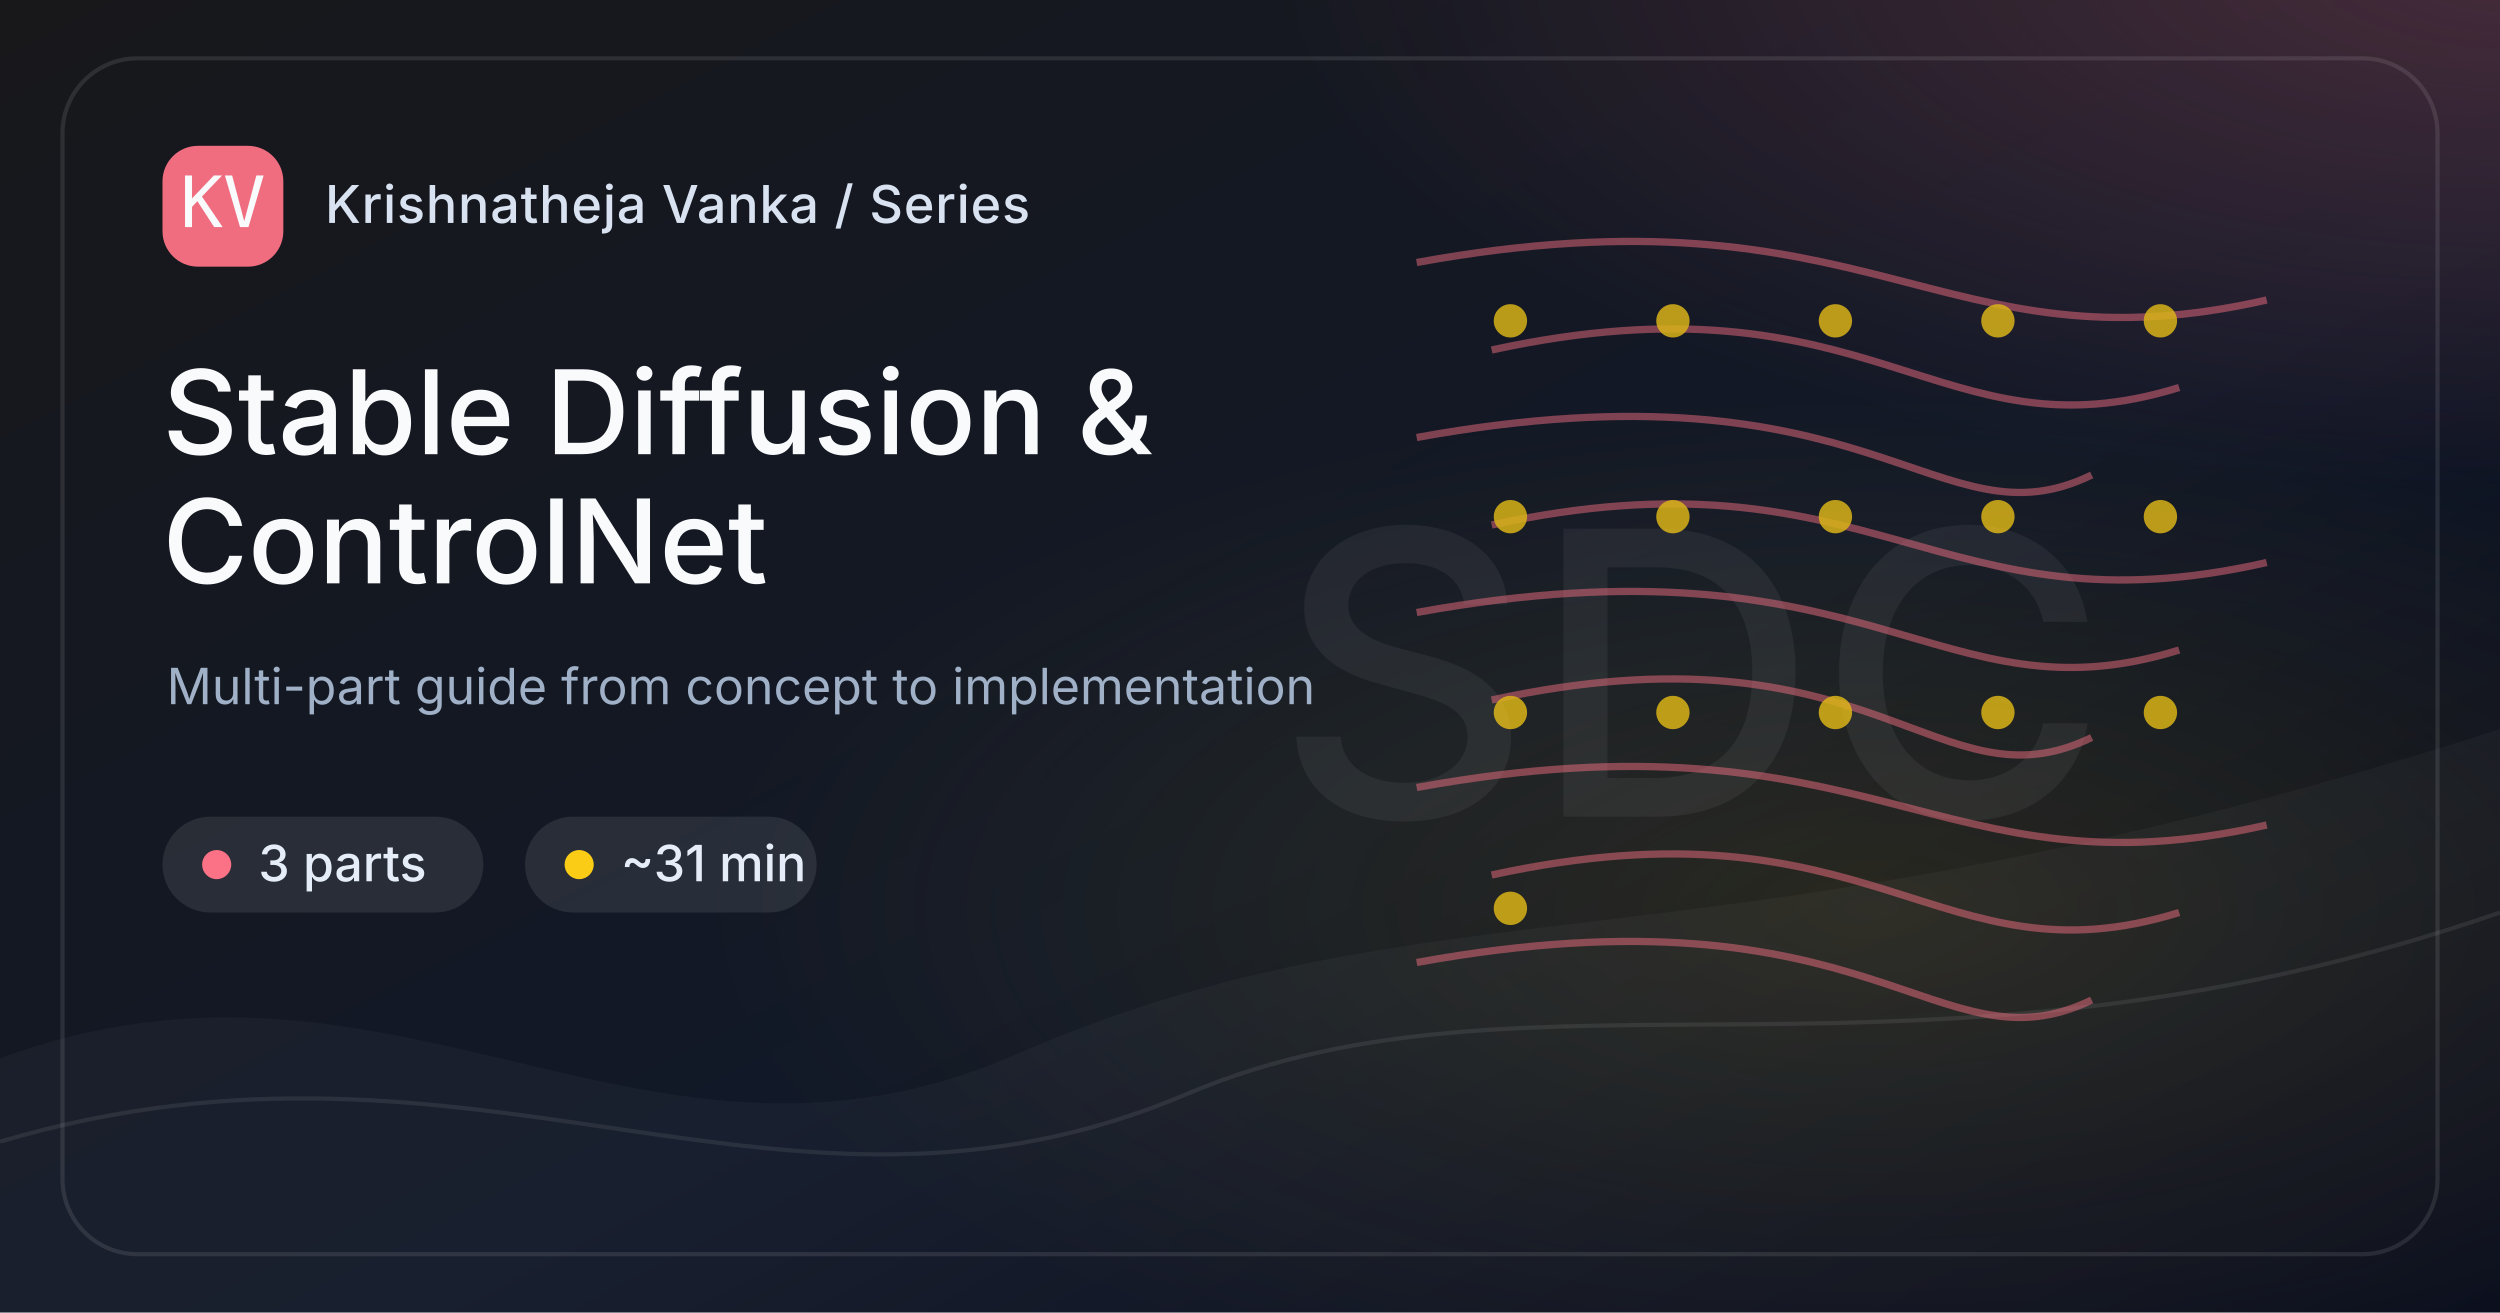
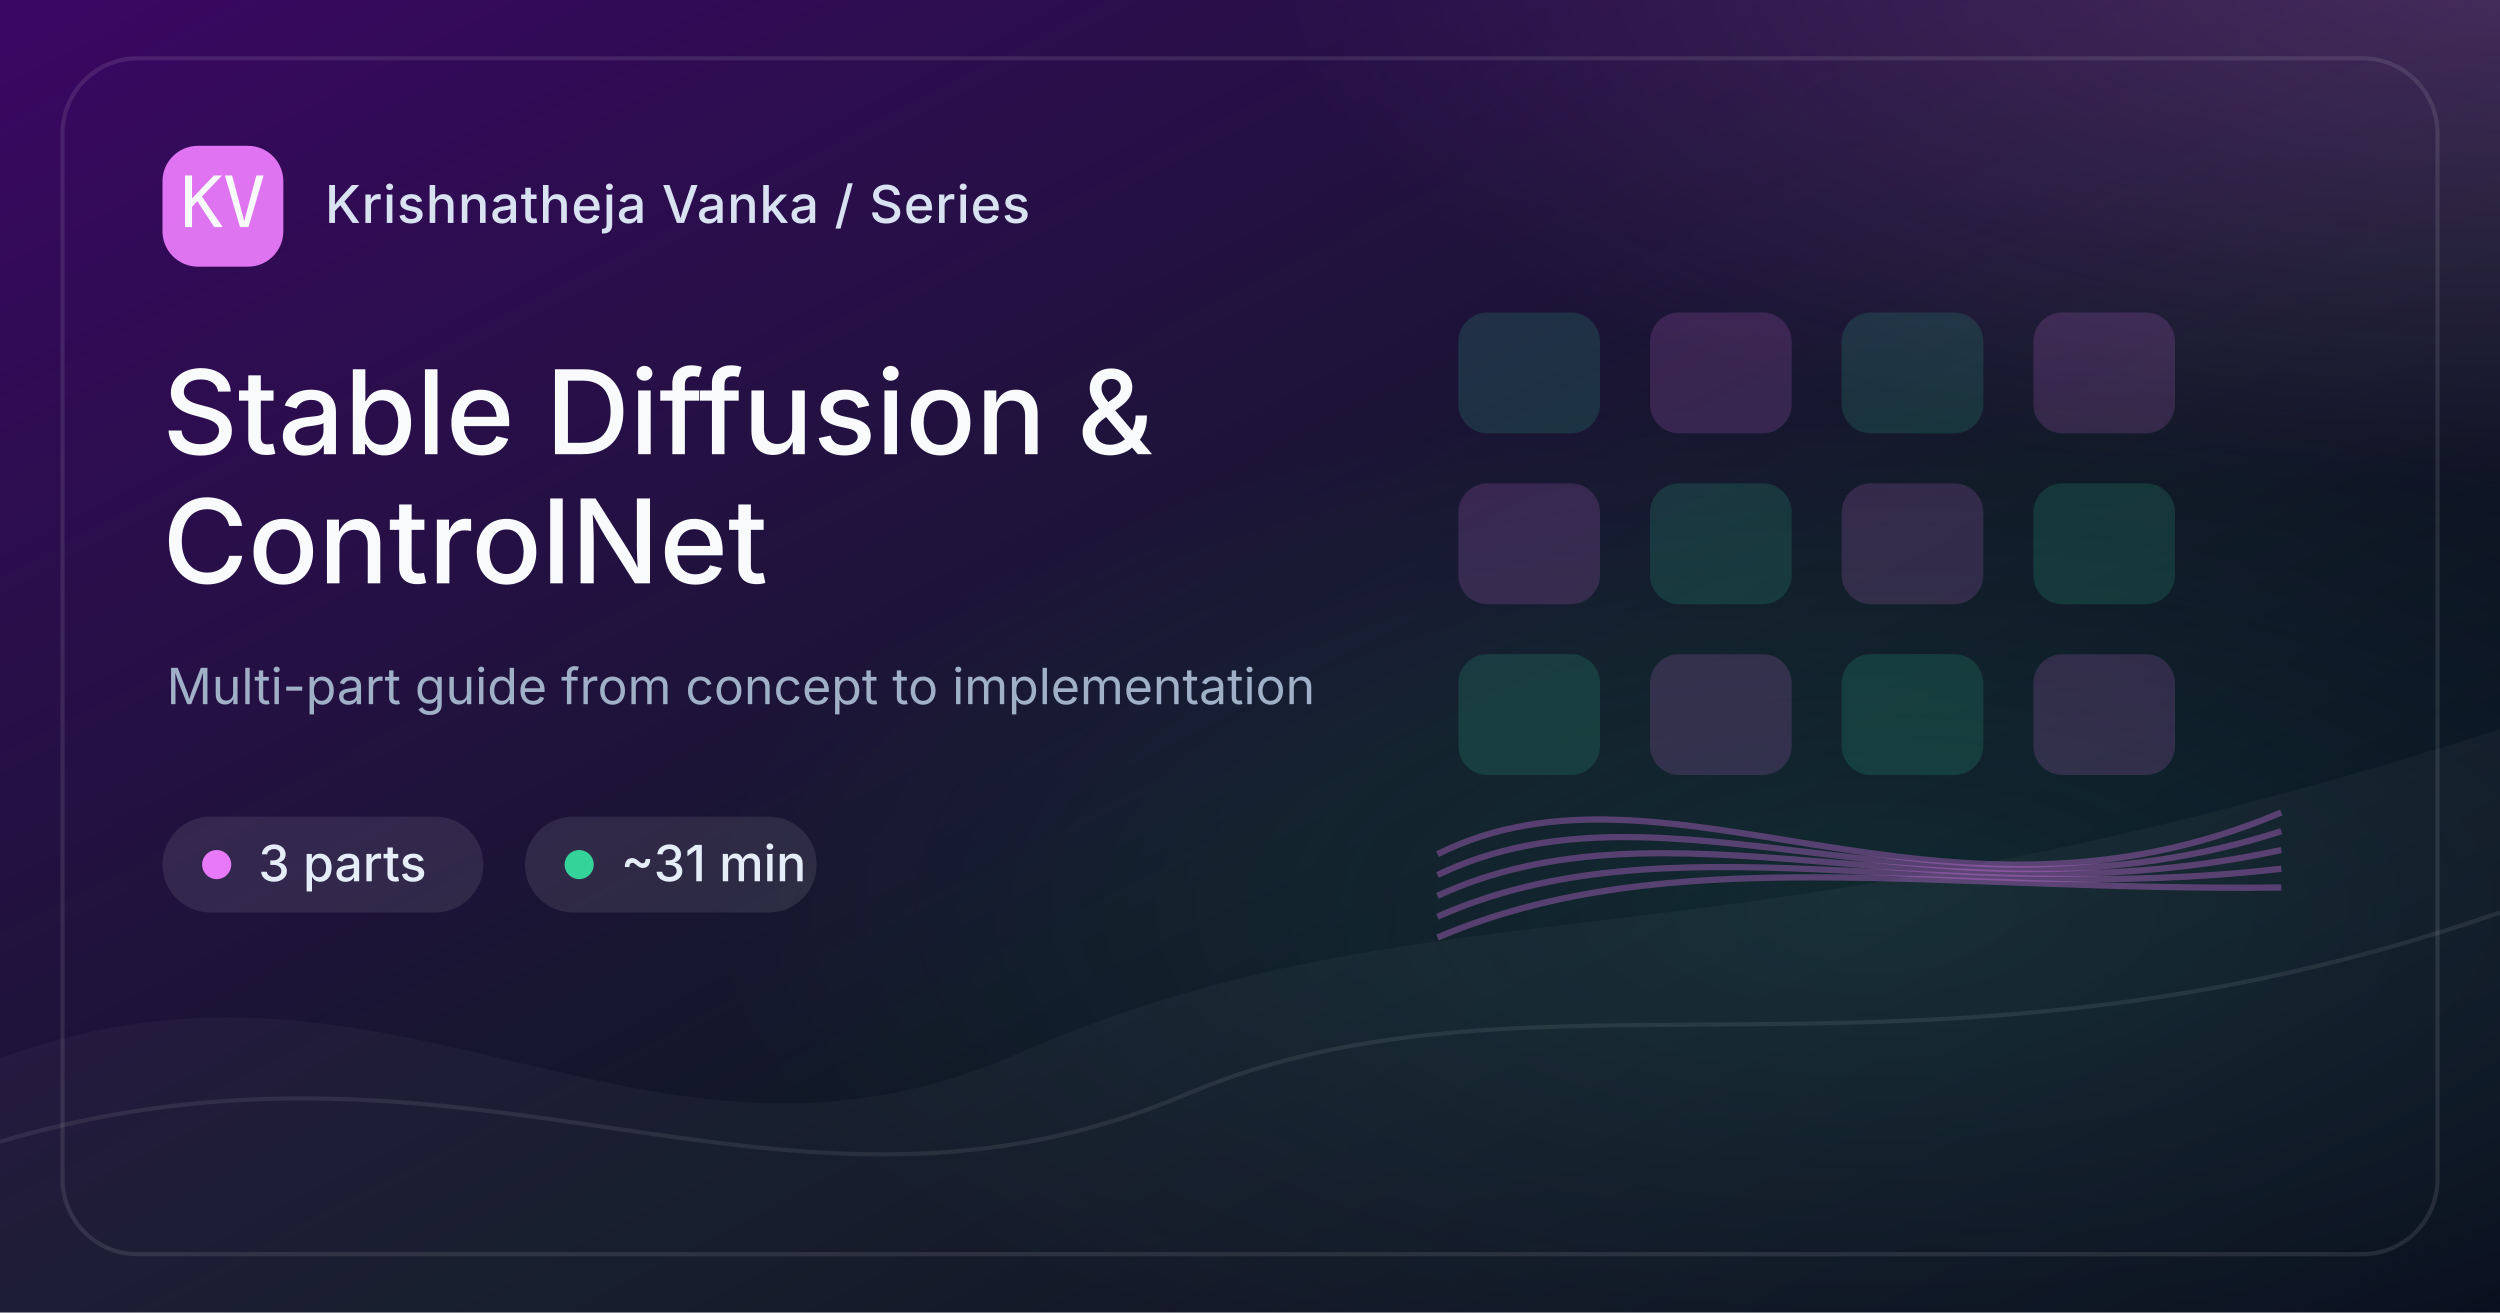
<svg xmlns="http://www.w3.org/2000/svg" width="1200" height="630" viewBox="0 0 1200 630">
  <defs>
    <linearGradient id="bg-stable-diffusion-and-controlnet" x1="0" y1="0" x2="1" y2="1">
-       <stop offset="0%" stop-color="#18181B" />
+       <stop offset="0%" stop-color="#3B0764" />
      <stop offset="58%" stop-color="#111827" />
      <stop offset="100%" stop-color="#020617" />
    </linearGradient>
    <radialGradient id="glow-a-stable-diffusion-and-controlnet" cx="50%" cy="50%" r="50%">
-       <stop offset="0%" stop-color="#FB7185" stop-opacity=".65" />
-       <stop offset="100%" stop-color="#FB7185" stop-opacity="0" />
+       <stop offset="0%" stop-color="#E879F9" stop-opacity=".65" />
+       <stop offset="100%" stop-color="#E879F9" stop-opacity="0" />
    </radialGradient>
    <radialGradient id="glow-b-stable-diffusion-and-controlnet" cx="50%" cy="50%" r="50%">
-       <stop offset="0%" stop-color="#FACC15" stop-opacity=".42" />
-       <stop offset="100%" stop-color="#FACC15" stop-opacity="0" />
+       <stop offset="0%" stop-color="#34D399" stop-opacity=".42" />
+       <stop offset="100%" stop-color="#34D399" stop-opacity="0" />
    </radialGradient>
    <style>
      .brand { font: 500 25px Inter, ui-sans-serif, system-ui, -apple-system, BlinkMacSystemFont, "Segoe UI", sans-serif; fill: #D8E2F1; letter-spacing: .4px; }
      .chip { font: 500 24px Inter, ui-sans-serif, system-ui, sans-serif; fill: #E5EDF8; }
      .title { font: 500 56px Inter, ui-sans-serif, system-ui, sans-serif; fill: #F8FAFC; letter-spacing: 0; }
      .caption { font: 400 24px Inter, ui-sans-serif, system-ui, sans-serif; fill: #9FB0C7; }
      .mono { font: 500 34px ui-monospace, SFMono-Regular, Menlo, Consolas, monospace; fill: #F8FAFC; }
-       .mark { font: 500 190px Inter, ui-sans-serif, system-ui, sans-serif; fill: #F8FAFC; opacity: .055; letter-spacing: 0; }
+       .mini { font: 500 18px Inter, ui-sans-serif, system-ui, sans-serif; fill: #E5EDF8; }
+       .diagram { font: 500 22px Inter, ui-sans-serif, system-ui, sans-serif; fill: #D8E2F1; opacity: .86; }
+       .code { font: 500 24px ui-monospace, SFMono-Regular, Menlo, Consolas, monospace; fill: #D8E2F1; opacity: .88; }
    </style>
  </defs>
  <rect width="1200" height="630" fill="url(#bg-stable-diffusion-and-controlnet)" />
  <rect x="0" y="0" width="1200" height="630" fill="url(#glow-a-stable-diffusion-and-controlnet)" opacity=".35" transform="translate(610 -280) scale(1.0 .82)" />
  <rect x="0" y="0" width="1200" height="630" fill="url(#glow-b-stable-diffusion-and-controlnet)" opacity=".28" transform="translate(330 190) scale(.95 .78)" />
  <path d="M0 508 C190 438, 310 584, 488 506 C690 418, 820 472, 1200 350 L1200 630 L0 630 Z" fill="#FFFFFF" opacity=".035" />
  <path d="M0 548 C230 480, 375 608, 570 525 C735 455, 920 535, 1200 438" stroke="#FFFFFF" stroke-opacity=".08" stroke-width="2" fill="none" />
-   <text x="812" y="392" text-anchor="middle" class="mark">SDC</text>
  <g opacity=".85">
-     <path d="M680 126 C900 86, 930 180, 1088 144" stroke="#FB7185" stroke-width="3.5" opacity=".55" fill="none" />
-     <path d="M716 168 C900 128, 930 222, 1046 186" stroke="#FB7185" stroke-width="3.5" opacity=".55" fill="none" />
-     <path d="M680 210 C900 170, 930 264, 1004 228" stroke="#FB7185" stroke-width="3.5" opacity=".55" fill="none" />
-     <path d="M716 252 C900 212, 930 306, 1088 270" stroke="#FB7185" stroke-width="3.5" opacity=".55" fill="none" />
-     <path d="M680 294 C900 254, 930 348, 1046 312" stroke="#FB7185" stroke-width="3.5" opacity=".55" fill="none" />
-     <path d="M716 336 C900 296, 930 390, 1004 354" stroke="#FB7185" stroke-width="3.5" opacity=".55" fill="none" />
-     <path d="M680 378 C900 338, 930 432, 1088 396" stroke="#FB7185" stroke-width="3.5" opacity=".55" fill="none" />
-     <path d="M716 420 C900 380, 930 474, 1046 438" stroke="#FB7185" stroke-width="3.5" opacity=".55" fill="none" />
-     <path d="M680 462 C900 422, 930 516, 1004 480" stroke="#FB7185" stroke-width="3.5" opacity=".55" fill="none" />
-     <circle cx="725" cy="154" r="8" fill="#FACC15" opacity=".85" />
-     <circle cx="803" cy="154" r="8" fill="#FACC15" opacity=".85" />
-     <circle cx="881" cy="154" r="8" fill="#FACC15" opacity=".85" />
-     <circle cx="959" cy="154" r="8" fill="#FACC15" opacity=".85" />
-     <circle cx="1037" cy="154" r="8" fill="#FACC15" opacity=".85" />
-     <circle cx="725" cy="248" r="8" fill="#FACC15" opacity=".85" />
-     <circle cx="803" cy="248" r="8" fill="#FACC15" opacity=".85" />
-     <circle cx="881" cy="248" r="8" fill="#FACC15" opacity=".85" />
-     <circle cx="959" cy="248" r="8" fill="#FACC15" opacity=".85" />
-     <circle cx="1037" cy="248" r="8" fill="#FACC15" opacity=".85" />
-     <circle cx="725" cy="342" r="8" fill="#FACC15" opacity=".85" />
-     <circle cx="803" cy="342" r="8" fill="#FACC15" opacity=".85" />
-     <circle cx="881" cy="342" r="8" fill="#FACC15" opacity=".85" />
-     <circle cx="959" cy="342" r="8" fill="#FACC15" opacity=".85" />
-     <circle cx="1037" cy="342" r="8" fill="#FACC15" opacity=".85" />
-     <circle cx="725" cy="436" r="8" fill="#FACC15" opacity=".85" />
+     <rect x="700" y="150" width="68" height="58" rx="14" fill="#34D399" opacity=".18" />
+     <rect x="792" y="150" width="68" height="58" rx="14" fill="#E879F9" opacity=".18" />
+     <rect x="884" y="150" width="68" height="58" rx="14" fill="#34D399" opacity=".18" />
+     <rect x="976" y="150" width="68" height="58" rx="14" fill="#E879F9" opacity=".18" />
+     <rect x="700" y="232" width="68" height="58" rx="14" fill="#E879F9" opacity=".18" />
+     <rect x="792" y="232" width="68" height="58" rx="14" fill="#34D399" opacity=".18" />
+     <rect x="884" y="232" width="68" height="58" rx="14" fill="#E879F9" opacity=".18" />
+     <rect x="976" y="232" width="68" height="58" rx="14" fill="#34D399" opacity=".18" />
+     <rect x="700" y="314" width="68" height="58" rx="14" fill="#34D399" opacity=".18" />
+     <rect x="792" y="314" width="68" height="58" rx="14" fill="#E879F9" opacity=".18" />
+     <rect x="884" y="314" width="68" height="58" rx="14" fill="#34D399" opacity=".18" />
+     <rect x="976" y="314" width="68" height="58" rx="14" fill="#E879F9" opacity=".18" />
+     <path d="M690 410 C800 355, 930 460, 1095 390" stroke="#E879F9" stroke-width="3" opacity=".38" fill="none" />
+     <path d="M690 420 C800 367, 930 452, 1095 399" stroke="#E879F9" stroke-width="3" opacity=".38" fill="none" />
+     <path d="M690 430 C800 379, 930 444, 1095 408" stroke="#E879F9" stroke-width="3" opacity=".38" fill="none" />
+     <path d="M690 440 C800 391, 930 436, 1095 417" stroke="#E879F9" stroke-width="3" opacity=".38" fill="none" />
+     <path d="M690 450 C800 403, 930 428, 1095 426" stroke="#E879F9" stroke-width="3" opacity=".38" fill="none" />
  </g>
  <rect x="30" y="28" width="1140" height="574" rx="36" fill="none" stroke="#FFFFFF" stroke-opacity=".10" stroke-width="2" />
  <g transform="translate(78 70)">
-     <rect width="58" height="58" rx="17" fill="#FB7185" opacity=".95" />
+     <rect width="58" height="58" rx="17" fill="#E879F9" opacity=".95" />
    <text x="29" y="39" text-anchor="middle" class="mono">KV</text>
    <text x="78" y="37" class="brand">Krishnatheja Vanka / Series</text>
  </g>
  <g transform="translate(78 392)">
    <rect x="0" y="0" width="154" height="46" rx="23" fill="#FFFFFF" opacity=".09" />
-     <circle cx="26" cy="23" r="7" fill="#FB7185" />
+     <circle cx="26" cy="23" r="7" fill="#E879F9" />
    <text x="46" y="31" class="chip">3 parts</text>
    <rect x="174" y="0" width="140" height="46" rx="23" fill="#FFFFFF" opacity=".09" />
-     <circle cx="200" cy="23" r="7" fill="#FACC15" />
+     <circle cx="200" cy="23" r="7" fill="#34D399" />
    <text x="220" y="31" class="chip">~31 min</text>
  </g>
  <text x="78" y="218" class="title">Stable Diffusion &amp;</text>
  <text x="78" y="280" class="title">ControlNet</text>
  <text x="80" y="338" class="caption">Multi-part guide from concept to implementation</text>
</svg>
